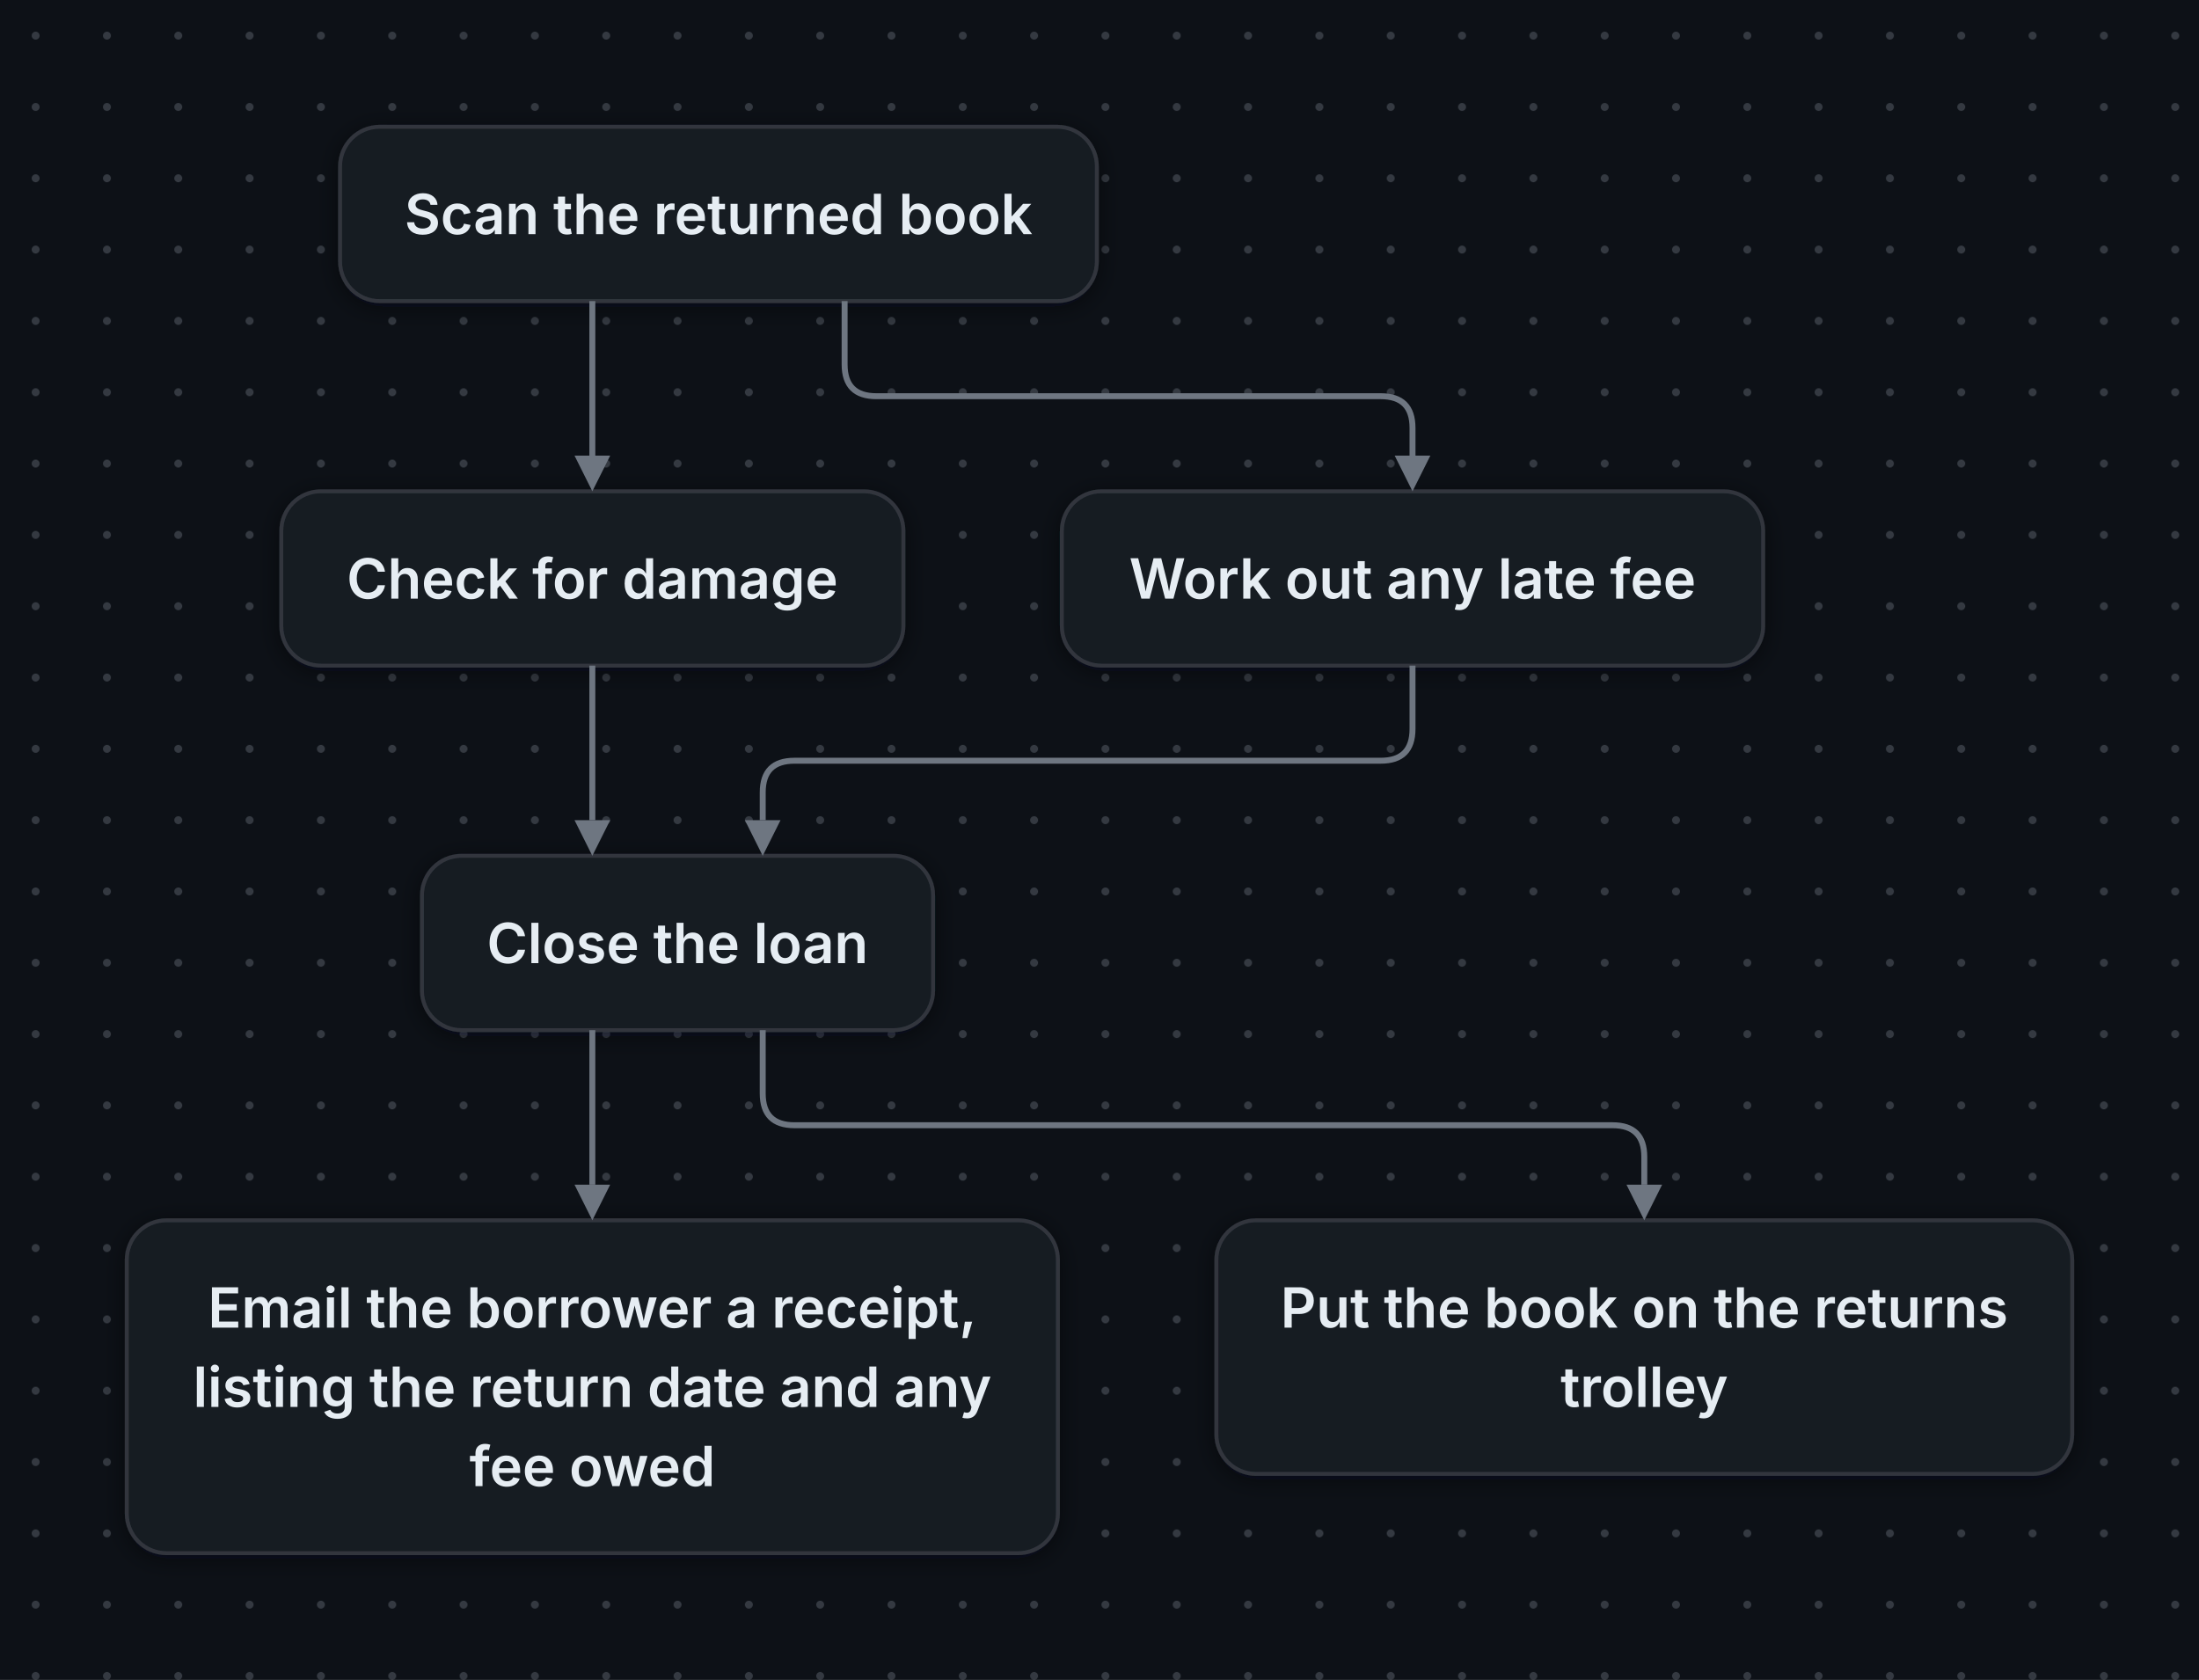
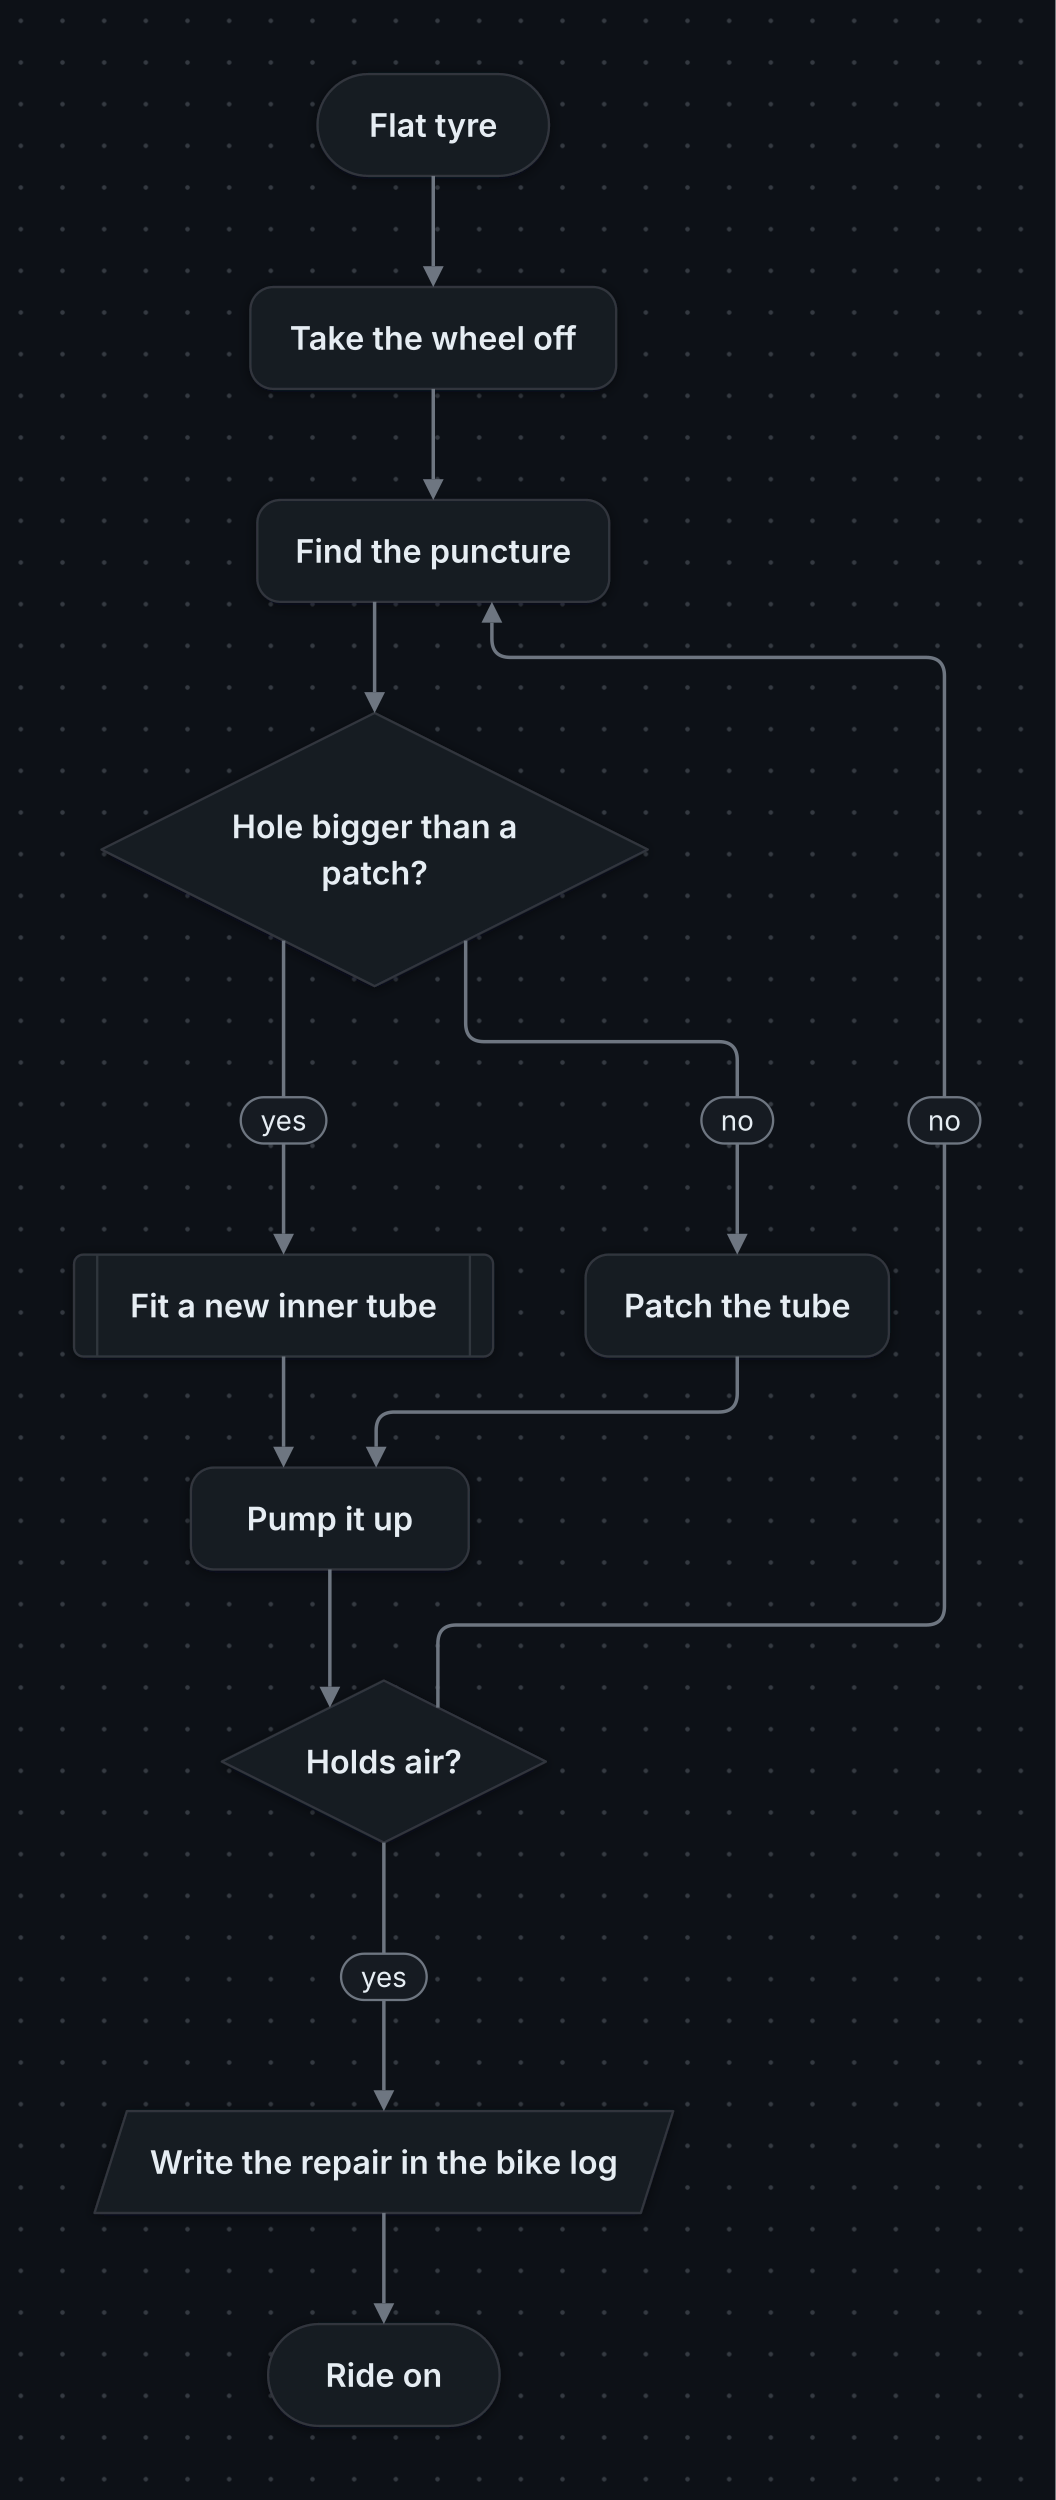
- <svg xmlns="http://www.w3.org/2000/svg" width="555" height="424" viewBox="0 0 555 424">
+ <svg xmlns="http://www.w3.org/2000/svg" width="456" height="1080" viewBox="0 0 456 1080">
  <defs>
    <pattern id="structa-grid-dark" width="18" height="18" patternUnits="userSpaceOnUse">
      <circle cx="9" cy="9" r="1" fill="#6e7681" fill-opacity="0.4" />
    </pattern>
    <filter id="structa-shadow-dark" x="-20%" y="-30%" width="140%" height="170%">
      <feDropShadow dx="0" dy="1" stdDeviation="3" flood-color="#010409" flood-opacity="0.5" />
    </filter>
  </defs>
-   <rect width="555" height="424" fill="#0d1117" />
-   <rect width="555" height="424" fill="url(#structa-grid-dark)" />
-   <g class="card" data-id="scan" data-kind="step">
-     <rect x="85.83" y="32" width="191" height="44" rx="10" fill="#161b22" stroke="#30363d" stroke-width="1" filter="url(#structa-shadow-dark)" />
-     <text x="181.33" y="59.09" font-family="Structa Inter, Inter, sans-serif" font-size="14" font-weight="600" fill="#e6edf3" text-anchor="middle">Scan the returned book</text>
+   <rect width="456" height="1080" fill="#0d1117" />
+   <rect width="456" height="1080" fill="url(#structa-grid-dark)" />
+   <g class="card" data-id="flat" data-kind="start">
+     <rect class="outline" x="137.17" y="32" width="100" height="44" rx="22" fill="#161b22" stroke="#30363d" stroke-width="1" filter="url(#structa-shadow-dark)" />
+     <text x="187.17" y="59.09" font-family="Structa Inter, Inter, sans-serif" font-size="14" font-weight="600" fill="#e6edf3" text-anchor="middle">Flat tyre</text>
  </g>
-   <g class="card" data-id="inspect" data-kind="step">
-     <rect x="71" y="124" width="157" height="44" rx="10" fill="#161b22" stroke="#30363d" stroke-width="1" filter="url(#structa-shadow-dark)" />
-     <text x="149.5" y="151.09" font-family="Structa Inter, Inter, sans-serif" font-size="14" font-weight="600" fill="#e6edf3" text-anchor="middle">Check for damage</text>
+   <g class="card" data-id="wheel" data-kind="step">
+     <rect class="outline" x="108.17" y="124" width="158" height="44" rx="10" fill="#161b22" stroke="#30363d" stroke-width="1" filter="url(#structa-shadow-dark)" />
+     <text x="187.17" y="151.09" font-family="Structa Inter, Inter, sans-serif" font-size="14" font-weight="600" fill="#e6edf3" text-anchor="middle">Take the wheel off</text>
  </g>
-   <g class="card" data-id="fee" data-kind="step">
-     <rect x="268" y="124" width="177" height="44" rx="10" fill="#161b22" stroke="#30363d" stroke-width="1" filter="url(#structa-shadow-dark)" />
-     <text x="356.5" y="151.09" font-family="Structa Inter, Inter, sans-serif" font-size="14" font-weight="600" fill="#e6edf3" text-anchor="middle">Work out any late fee</text>
+   <g class="card" data-id="find" data-kind="step">
+     <rect class="outline" x="111.17" y="216" width="152" height="44" rx="10" fill="#161b22" stroke="#30363d" stroke-width="1" filter="url(#structa-shadow-dark)" />
+     <text x="187.17" y="243.09" font-family="Structa Inter, Inter, sans-serif" font-size="14" font-weight="600" fill="#e6edf3" text-anchor="middle">Find the puncture</text>
  </g>
-   <g class="card" data-id="close" data-kind="step">
-     <rect x="106.5" y="216" width="129" height="44" rx="10" fill="#161b22" stroke="#30363d" stroke-width="1" filter="url(#structa-shadow-dark)" />
-     <text x="171" y="243.09" font-family="Structa Inter, Inter, sans-serif" font-size="14" font-weight="600" fill="#e6edf3" text-anchor="middle">Close the loan</text>
+   <g class="card" data-id="big" data-kind="decision">
+     <path class="outline" d="M161.83 308 L279.83 367 L161.83 426 L43.83 367 Z" fill="#161b22" stroke="#30363d" stroke-width="1" filter="url(#structa-shadow-dark)" stroke-linejoin="round" />
+     <text x="161.83" y="362.09" font-family="Structa Inter, Inter, sans-serif" font-size="14" font-weight="600" fill="#e6edf3" text-anchor="middle">Hole bigger than a</text>
+     <text x="161.83" y="382.09" font-family="Structa Inter, Inter, sans-serif" font-size="14" font-weight="600" fill="#e6edf3" text-anchor="middle">patch?</text>
  </g>
-   <g class="card" data-id="receipt" data-kind="step">
-     <rect x="32" y="308" width="235" height="84" rx="10" fill="#161b22" stroke="#30363d" stroke-width="1" filter="url(#structa-shadow-dark)" />
-     <text x="149.5" y="335.09" font-family="Structa Inter, Inter, sans-serif" font-size="14" font-weight="600" fill="#e6edf3" text-anchor="middle">Email the borrower a receipt,</text>
-     <text x="149.5" y="355.09" font-family="Structa Inter, Inter, sans-serif" font-size="14" font-weight="600" fill="#e6edf3" text-anchor="middle">listing the return date and any</text>
-     <text x="149.5" y="375.09" font-family="Structa Inter, Inter, sans-serif" font-size="14" font-weight="600" fill="#e6edf3" text-anchor="middle">fee owed</text>
+   <g class="card" data-id="tube" data-kind="subprocess">
+     <rect class="outline" x="32" y="542" width="181" height="44" rx="4" fill="#161b22" stroke="#30363d" stroke-width="1" filter="url(#structa-shadow-dark)" />
+     <path class="marks" d="M42 542 L42 586 M203 542 L203 586" fill="none" stroke="#30363d" stroke-width="1" />
+     <text x="122.5" y="569.09" font-family="Structa Inter, Inter, sans-serif" font-size="14" font-weight="600" fill="#e6edf3" text-anchor="middle">Fit a new inner tube</text>
  </g>
-   <g class="card" data-id="trolley" data-kind="step">
-     <rect x="307" y="308" width="216" height="64" rx="10" fill="#161b22" stroke="#30363d" stroke-width="1" filter="url(#structa-shadow-dark)" />
-     <text x="415" y="335.09" font-family="Structa Inter, Inter, sans-serif" font-size="14" font-weight="600" fill="#e6edf3" text-anchor="middle">Put the book on the returns</text>
-     <text x="415" y="355.09" font-family="Structa Inter, Inter, sans-serif" font-size="14" font-weight="600" fill="#e6edf3" text-anchor="middle">trolley</text>
+   <g class="card" data-id="patch" data-kind="step">
+     <rect class="outline" x="253" y="542" width="131" height="44" rx="10" fill="#161b22" stroke="#30363d" stroke-width="1" filter="url(#structa-shadow-dark)" />
+     <text x="318.5" y="569.09" font-family="Structa Inter, Inter, sans-serif" font-size="14" font-weight="600" fill="#e6edf3" text-anchor="middle">Patch the tube</text>
  </g>
-   <g class="line" data-id="edges[0]" data-kind="flow" data-from="scan" data-to="inspect">
-     <path d="M149.5 76 L149.5 115" fill="none" stroke="#6e7681" stroke-width="1.5" stroke-linejoin="round" />
-     <path d="M149.5 124 L145 115 L154 115 Z" fill="#6e7681" />
+   <g class="card" data-id="pump" data-kind="step">
+     <rect class="outline" x="82.5" y="634" width="120" height="44" rx="10" fill="#161b22" stroke="#30363d" stroke-width="1" filter="url(#structa-shadow-dark)" />
+     <text x="142.5" y="661.09" font-family="Structa Inter, Inter, sans-serif" font-size="14" font-weight="600" fill="#e6edf3" text-anchor="middle">Pump it up</text>
  </g>
-   <g class="line" data-id="edges[1]" data-kind="flow" data-from="scan" data-to="fee">
-     <path d="M213.17 76 L213.17 92 Q213.17 100 221.17 100 L348.5 100 Q356.5 100 356.5 108 L356.5 115" fill="none" stroke="#6e7681" stroke-width="1.5" stroke-linejoin="round" />
-     <path d="M356.5 124 L352 115 L361 115 Z" fill="#6e7681" />
+   <g class="card" data-id="holds" data-kind="decision">
+     <path class="outline" d="M165.83 726 L235.83 761 L165.83 796 L95.83 761 Z" fill="#161b22" stroke="#30363d" stroke-width="1" filter="url(#structa-shadow-dark)" stroke-linejoin="round" />
+     <text x="165.83" y="766.09" font-family="Structa Inter, Inter, sans-serif" font-size="14" font-weight="600" fill="#e6edf3" text-anchor="middle">Holds air?</text>
  </g>
-   <g class="line" data-id="edges[2]" data-kind="flow" data-from="inspect" data-to="close">
-     <path d="M149.5 168 L149.5 207" fill="none" stroke="#6e7681" stroke-width="1.5" stroke-linejoin="round" />
-     <path d="M149.5 216 L145 207 L154 207 Z" fill="#6e7681" />
+   <g class="card" data-id="log" data-kind="io">
+     <path class="outline" d="M54.83 912 L290.83 912 L276.83 956 L40.83 956 Z" fill="#161b22" stroke="#30363d" stroke-width="1" filter="url(#structa-shadow-dark)" stroke-linejoin="round" />
+     <text x="165.83" y="939.09" font-family="Structa Inter, Inter, sans-serif" font-size="14" font-weight="600" fill="#e6edf3" text-anchor="middle">Write the repair in the bike log</text>
  </g>
-   <g class="line" data-id="edges[3]" data-kind="flow" data-from="fee" data-to="close">
-     <path d="M356.5 168 L356.5 184 Q356.5 192 348.5 192 L200.5 192 Q192.5 192 192.5 200 L192.5 207" fill="none" stroke="#6e7681" stroke-width="1.5" stroke-linejoin="round" />
-     <path d="M192.5 216 L188 207 L197 207 Z" fill="#6e7681" />
+   <g class="card" data-id="ride" data-kind="end">
+     <rect class="outline" x="115.83" y="1004" width="100" height="44" rx="22" fill="#161b22" stroke="#30363d" stroke-width="1" filter="url(#structa-shadow-dark)" />
+     <text x="165.83" y="1031.09" font-family="Structa Inter, Inter, sans-serif" font-size="14" font-weight="600" fill="#e6edf3" text-anchor="middle">Ride on</text>
  </g>
-   <g class="line" data-id="edges[4]" data-kind="flow" data-from="close" data-to="receipt">
-     <path d="M149.5 260 L149.5 299" fill="none" stroke="#6e7681" stroke-width="1.5" stroke-linejoin="round" />
-     <path d="M149.5 308 L145 299 L154 299 Z" fill="#6e7681" />
+   <g class="line" data-id="edges[0]" data-kind="flow" data-from="flat" data-to="wheel">
+     <path d="M187.17 76 L187.17 115" fill="none" stroke="#6e7681" stroke-width="1.5" stroke-linejoin="round" />
+     <path d="M187.17 124 L182.67 115 L191.67 115 Z" fill="#6e7681" />
  </g>
-   <g class="line" data-id="edges[5]" data-kind="flow" data-from="close" data-to="trolley">
-     <path d="M192.5 260 L192.5 276 Q192.5 284 200.5 284 L407 284 Q415 284 415 292 L415 299" fill="none" stroke="#6e7681" stroke-width="1.5" stroke-linejoin="round" />
-     <path d="M415 308 L410.5 299 L419.5 299 Z" fill="#6e7681" />
+   <g class="line" data-id="edges[1]" data-kind="flow" data-from="wheel" data-to="find">
+     <path d="M187.17 168 L187.17 207" fill="none" stroke="#6e7681" stroke-width="1.5" stroke-linejoin="round" />
+     <path d="M187.17 216 L182.67 207 L191.67 207 Z" fill="#6e7681" />
+   </g>
+   <g class="line" data-id="edges[2]" data-kind="flow" data-from="find" data-to="big">
+     <path d="M161.83 260 L161.83 299" fill="none" stroke="#6e7681" stroke-width="1.5" stroke-linejoin="round" />
+     <path d="M161.83 308 L157.33 299 L166.33 299 Z" fill="#6e7681" />
+   </g>
+   <g class="line" data-id="edges[3]" data-kind="flow" data-from="big" data-to="tube">
+     <path d="M122.5 406.33 L122.5 533" fill="none" stroke="#6e7681" stroke-width="1.5" stroke-linejoin="round" />
+     <path d="M122.5 542 L118 533 L127 533 Z" fill="#6e7681" />
+   </g>
+   <g class="line" data-id="edges[4]" data-kind="flow" data-from="big" data-to="patch">
+     <path d="M201.17 406.33 L201.17 442 Q201.17 450 209.17 450 L310.5 450 Q318.5 450 318.5 458 L318.5 533" fill="none" stroke="#6e7681" stroke-width="1.5" stroke-linejoin="round" />
+     <path d="M318.5 542 L314 533 L323 533 Z" fill="#6e7681" />
+   </g>
+   <g class="line" data-id="edges[5]" data-kind="flow" data-from="tube" data-to="pump">
+     <path d="M122.5 586 L122.5 625" fill="none" stroke="#6e7681" stroke-width="1.5" stroke-linejoin="round" />
+     <path d="M122.5 634 L118 625 L127 625 Z" fill="#6e7681" />
+   </g>
+   <g class="line" data-id="edges[6]" data-kind="flow" data-from="patch" data-to="pump">
+     <path d="M318.5 586 L318.5 602 Q318.5 610 310.5 610 L170.5 610 Q162.5 610 162.5 618 L162.5 625" fill="none" stroke="#6e7681" stroke-width="1.5" stroke-linejoin="round" />
+     <path d="M162.5 634 L158 625 L167 625 Z" fill="#6e7681" />
+   </g>
+   <g class="line" data-id="edges[7]" data-kind="flow" data-from="pump" data-to="holds">
+     <path d="M142.5 678 L142.5 728.67" fill="none" stroke="#6e7681" stroke-width="1.5" stroke-linejoin="round" />
+     <path d="M142.5 737.67 L138 728.67 L147 728.67 Z" fill="#6e7681" />
+   </g>
+   <g class="line" data-id="edges[8]" data-kind="flow" data-from="holds" data-to="log">
+     <path d="M165.83 796 L165.83 903" fill="none" stroke="#6e7681" stroke-width="1.5" stroke-linejoin="round" />
+     <path d="M165.83 912 L161.33 903 L170.33 903 Z" fill="#6e7681" />
+   </g>
+   <g class="line" data-id="edges[9]" data-kind="flow" data-from="holds" data-to="find">
+     <path d="M189.17 737.67 L189.17 710 Q189.17 702 197.17 702 L400 702 Q408 702 408 694 L408 292 Q408 284 400 284 L220.5 284 Q212.5 284 212.5 276 L212.5 269" fill="none" stroke="#6e7681" stroke-width="1.5" stroke-linejoin="round" />
+     <path d="M212.5 260 L217 269 L208 269 Z" fill="#6e7681" />
+   </g>
+   <g class="line" data-id="edges[10]" data-kind="flow" data-from="log" data-to="ride">
+     <path d="M165.83 956 L165.83 995" fill="none" stroke="#6e7681" stroke-width="1.5" stroke-linejoin="round" />
+     <path d="M165.83 1004 L161.33 995 L170.33 995 Z" fill="#6e7681" />
+   </g>
+   <g class="line-labels">
+     <g class="line-label" data-line="edges[3]">
+       <rect x="104" y="474" width="37" height="20" rx="10" fill="#161b22" stroke="#6e7681" stroke-width="1" />
+       <text x="122.5" y="488.37" font-family="Structa Inter, Inter, sans-serif" font-size="12" font-weight="400" fill="#e6edf3" text-anchor="middle">yes</text>
+     </g>
+     <g class="line-label" data-line="edges[4]">
+       <rect x="303" y="474" width="31" height="20" rx="10" fill="#161b22" stroke="#6e7681" stroke-width="1" />
+       <text x="318.5" y="488.37" font-family="Structa Inter, Inter, sans-serif" font-size="12" font-weight="400" fill="#e6edf3" text-anchor="middle">no</text>
+     </g>
+     <g class="line-label" data-line="edges[8]">
+       <rect x="147.33" y="844" width="37" height="20" rx="10" fill="#161b22" stroke="#6e7681" stroke-width="1" />
+       <text x="165.83" y="858.37" font-family="Structa Inter, Inter, sans-serif" font-size="12" font-weight="400" fill="#e6edf3" text-anchor="middle">yes</text>
+     </g>
+     <g class="line-label" data-line="edges[9]">
+       <rect x="392.5" y="474" width="31" height="20" rx="10" fill="#161b22" stroke="#6e7681" stroke-width="1" />
+       <text x="408" y="488.37" font-family="Structa Inter, Inter, sans-serif" font-size="12" font-weight="400" fill="#e6edf3" text-anchor="middle">no</text>
+     </g>
  </g>
</svg>
